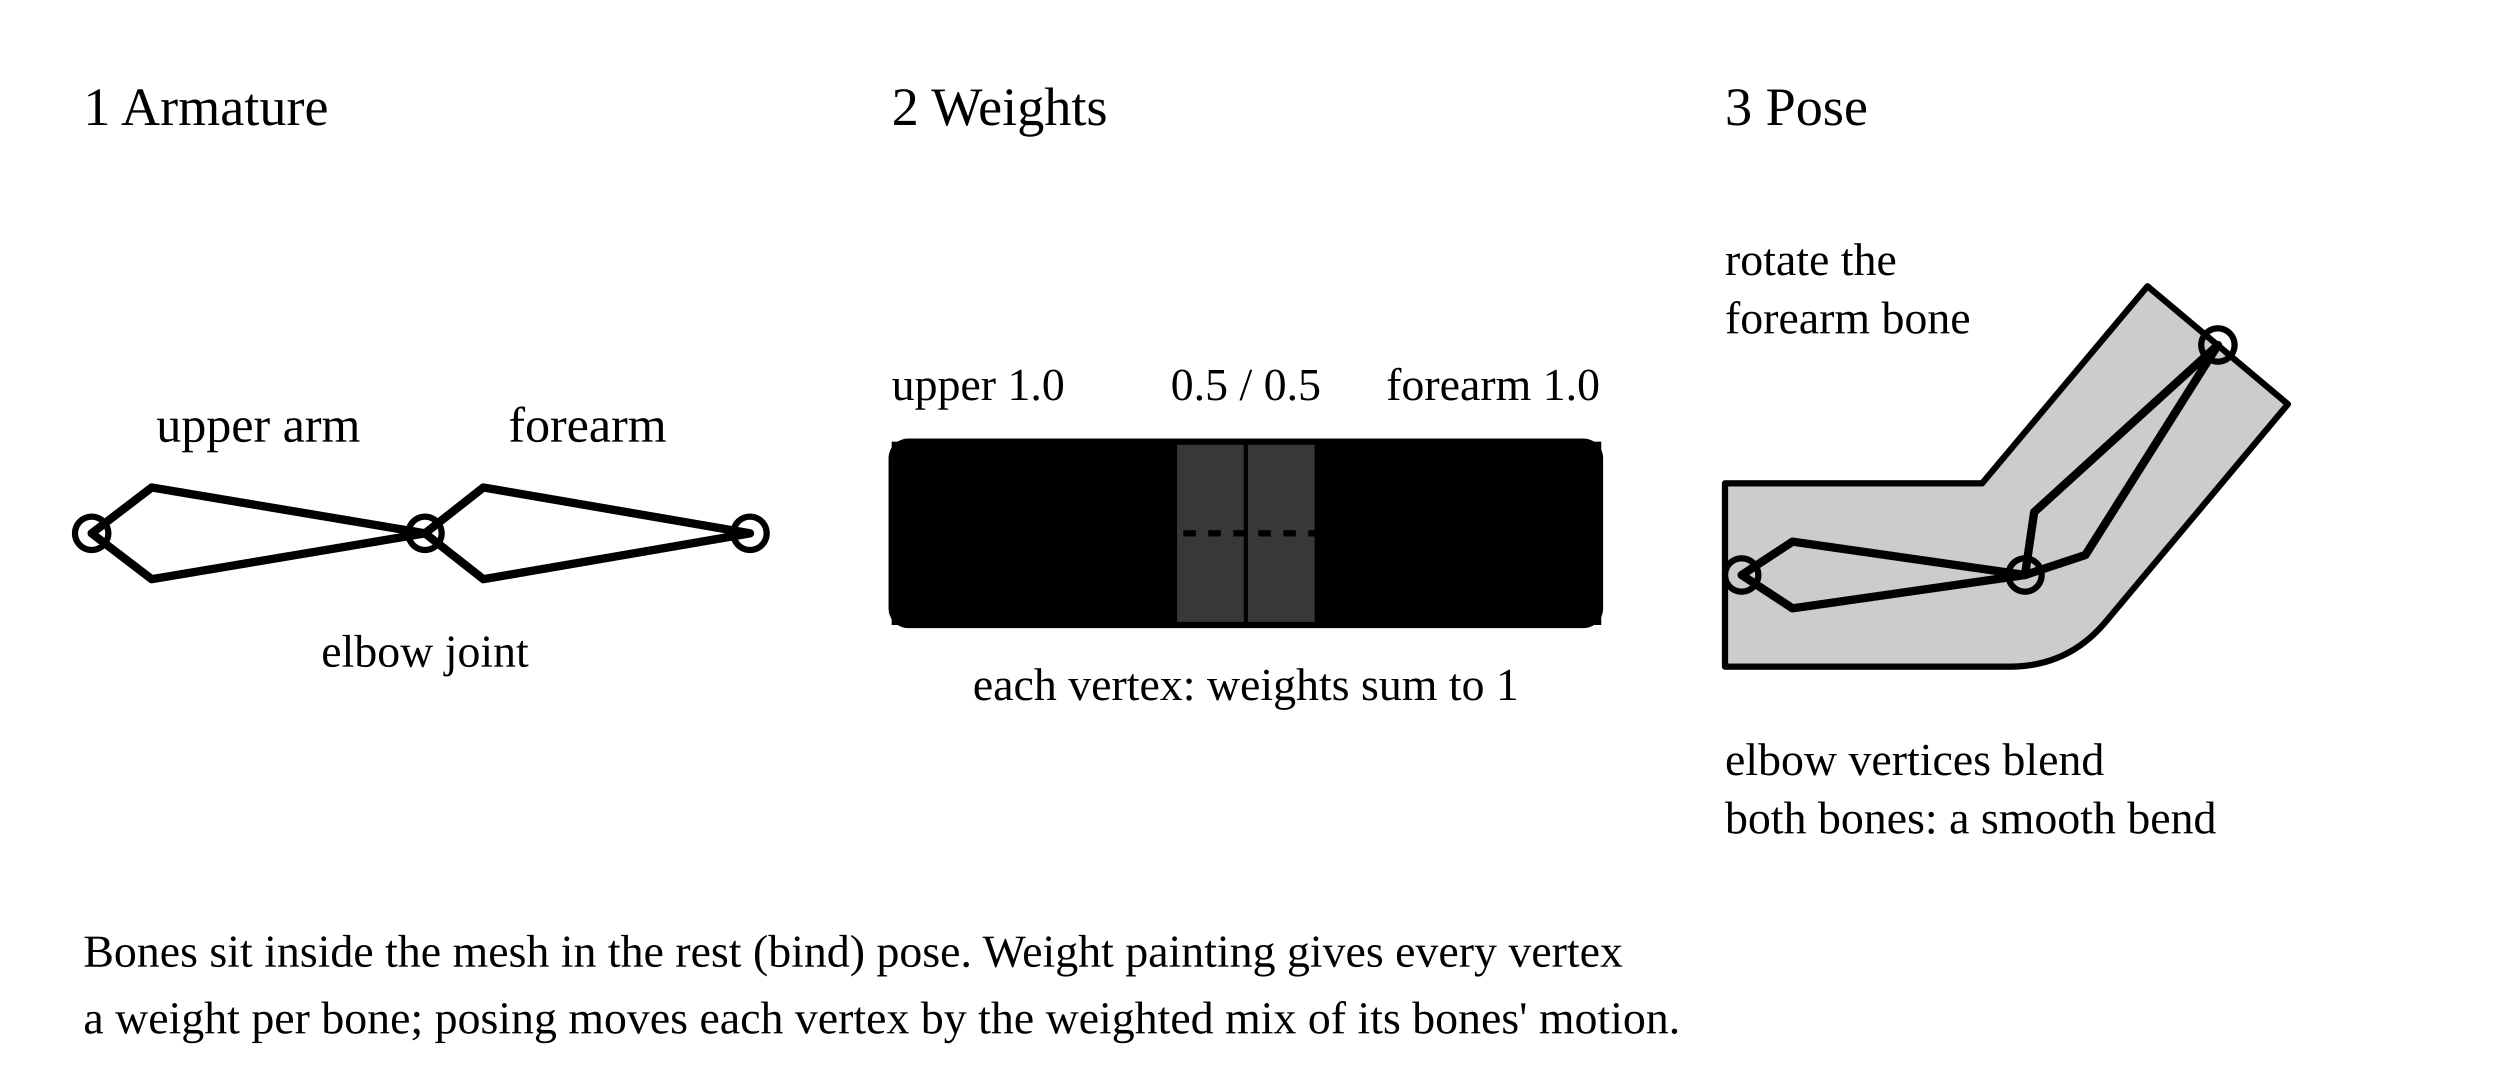
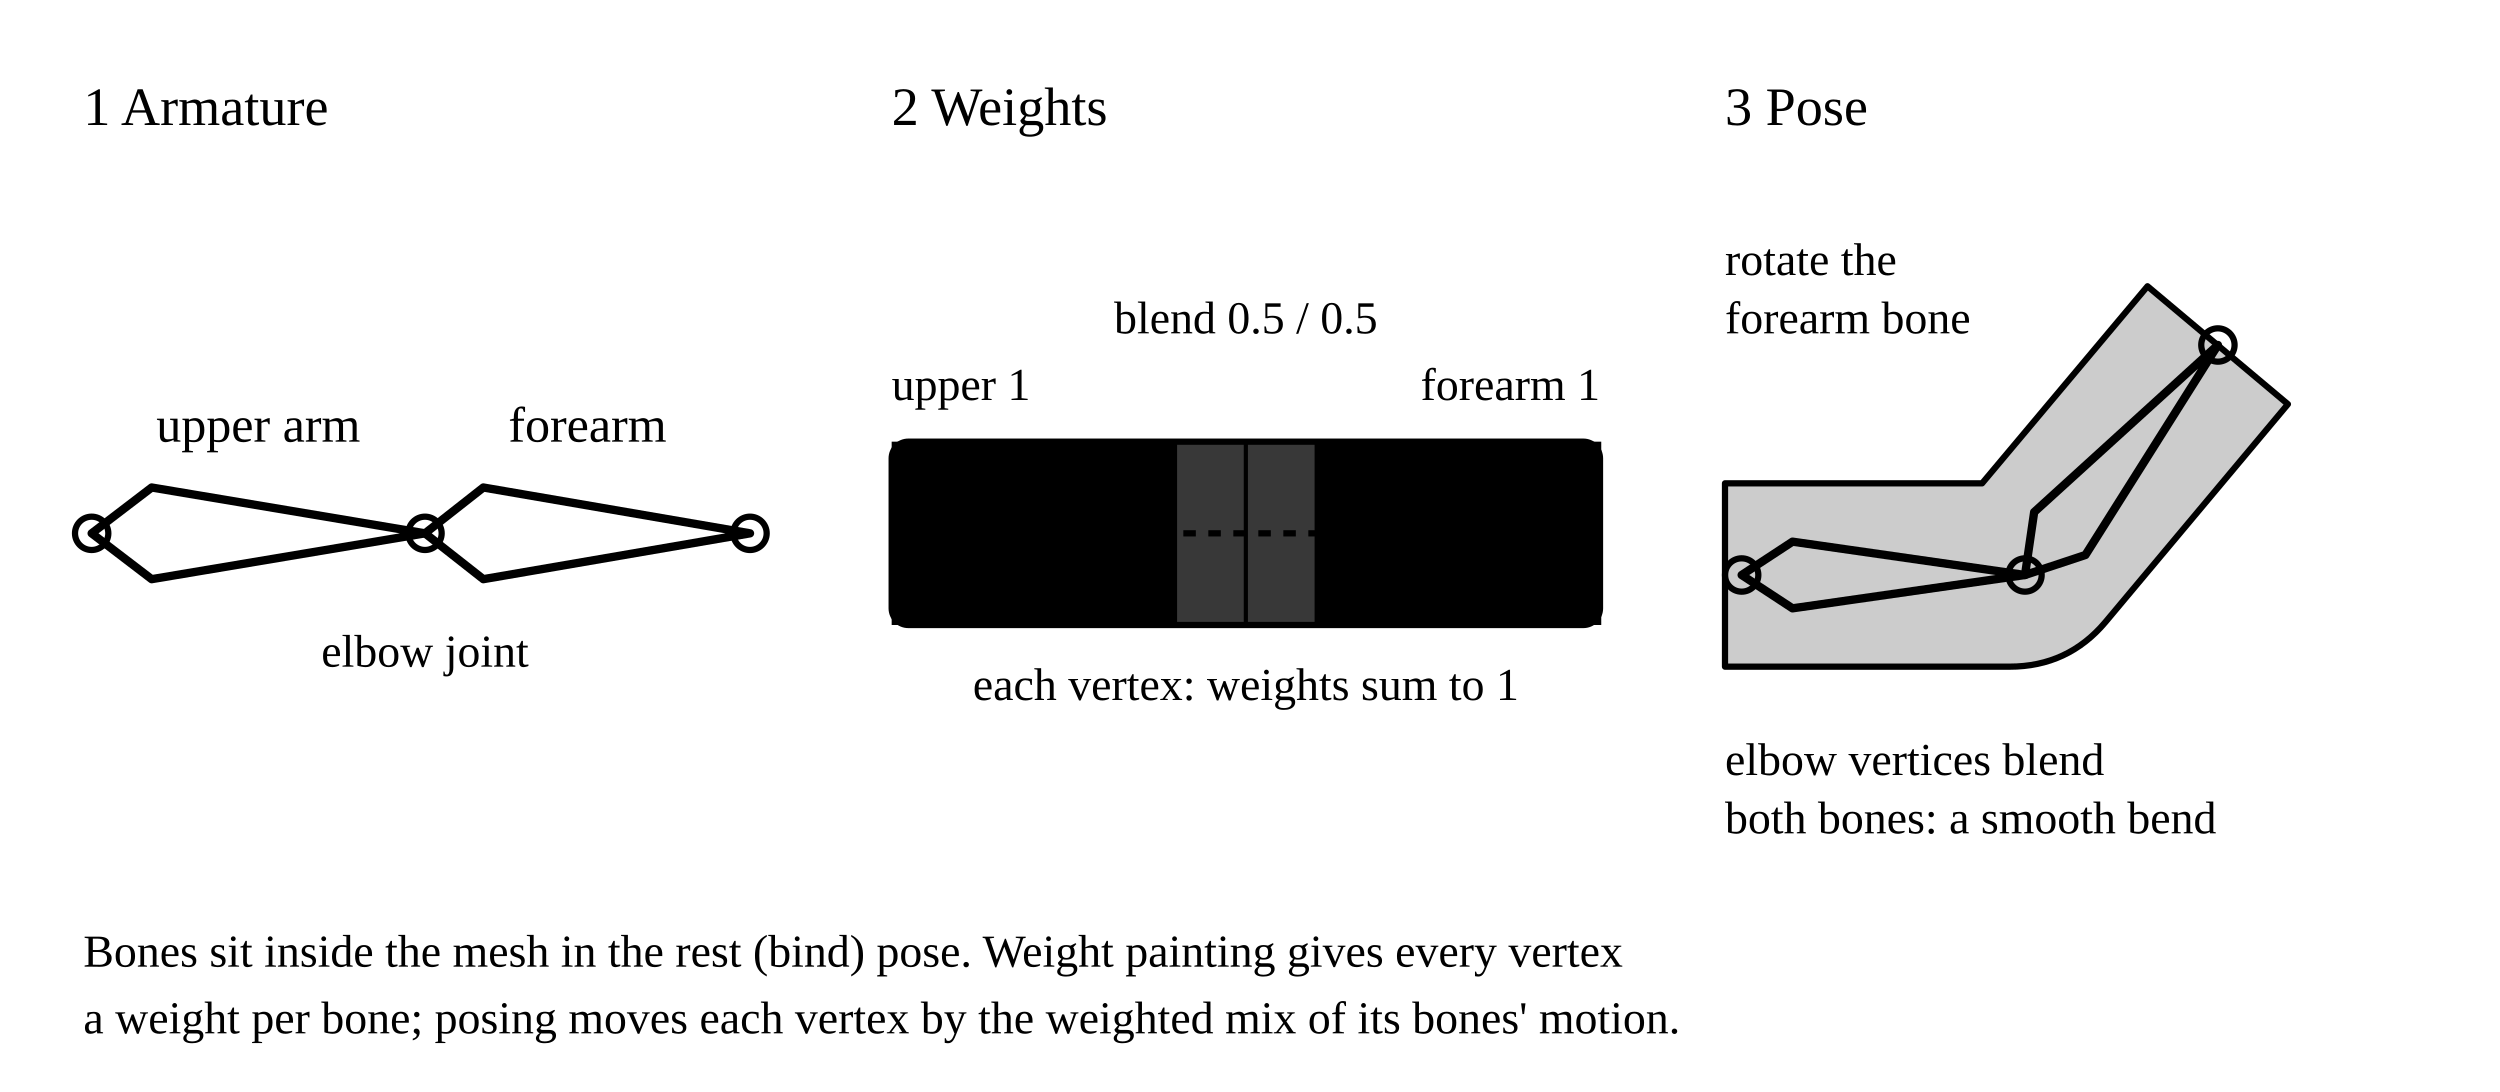
<svg xmlns="http://www.w3.org/2000/svg" viewBox="0 0 600 262" fill="none" stroke="currentColor">
  <path class="d-stroke-0" stroke-width="2" stroke-linejoin="round" d="M22.0 128.0 L36.4 139.0 L102.0 128.0 L36.4 117.0 Z" />
  <circle class="d-bg" stroke-width="1.5" cx="22" cy="128" r="4" />
  <path class="d-stroke-1" stroke-width="2" stroke-linejoin="round" d="M102.0 128.0 L116.0 139.0 L180.0 128.0 L116.0 117.0 Z" />
  <circle class="d-bg" stroke-width="1.5" cx="102" cy="128" r="4" />
  <circle class="d-bg" stroke-width="1.5" cx="180" cy="128" r="4" />
  <rect class="d-fill-0" fill="currentColor" fill-opacity="1.00" stroke="none" x="214.0" y="106" width="17.3" height="44" />
  <rect class="d-fill-1" fill="currentColor" fill-opacity="0.00" stroke="none" x="214.0" y="106" width="17.3" height="44" />
  <rect class="d-fill-0" fill="currentColor" fill-opacity="1.00" stroke="none" x="231.0" y="106" width="17.3" height="44" />
  <rect class="d-fill-1" fill="currentColor" fill-opacity="0.00" stroke="none" x="231.0" y="106" width="17.3" height="44" />
  <rect class="d-fill-0" fill="currentColor" fill-opacity="1.00" stroke="none" x="248.0" y="106" width="17.3" height="44" />
  <rect class="d-fill-1" fill="currentColor" fill-opacity="0.00" stroke="none" x="248.0" y="106" width="17.3" height="44" />
  <rect class="d-fill-0" fill="currentColor" fill-opacity="1.00" stroke="none" x="265.0" y="106" width="17.3" height="44" />
  <rect class="d-fill-1" fill="currentColor" fill-opacity="0.00" stroke="none" x="265.0" y="106" width="17.3" height="44" />
  <rect class="d-fill-0" fill="currentColor" fill-opacity="0.67" stroke="none" x="282.0" y="106" width="17.3" height="44" />
  <rect class="d-fill-1" fill="currentColor" fill-opacity="0.33" stroke="none" x="282.0" y="106" width="17.3" height="44" />
  <rect class="d-fill-0" fill="currentColor" fill-opacity="0.33" stroke="none" x="299.0" y="106" width="17.3" height="44" />
  <rect class="d-fill-1" fill="currentColor" fill-opacity="0.67" stroke="none" x="299.0" y="106" width="17.3" height="44" />
  <rect class="d-fill-0" fill="currentColor" fill-opacity="-0.00" stroke="none" x="316.0" y="106" width="17.3" height="44" />
  <rect class="d-fill-1" fill="currentColor" fill-opacity="1.00" stroke="none" x="316.0" y="106" width="17.3" height="44" />
  <rect class="d-fill-0" fill="currentColor" fill-opacity="0.00" stroke="none" x="333.0" y="106" width="17.3" height="44" />
  <rect class="d-fill-1" fill="currentColor" fill-opacity="1.00" stroke="none" x="333.0" y="106" width="17.3" height="44" />
  <rect class="d-fill-0" fill="currentColor" fill-opacity="0.00" stroke="none" x="350.0" y="106" width="17.3" height="44" />
  <rect class="d-fill-1" fill="currentColor" fill-opacity="1.00" stroke="none" x="350.0" y="106" width="17.3" height="44" />
  <rect class="d-fill-0" fill="currentColor" fill-opacity="0.00" stroke="none" x="367.0" y="106" width="17.3" height="44" />
  <rect class="d-fill-1" fill="currentColor" fill-opacity="1.00" stroke="none" x="367.0" y="106" width="17.3" height="44" />
  <rect stroke-width="1.5" x="214" y="106" width="170" height="44" rx="4" />
  <path class="d-muted" stroke-width="1" d="M231.0 106 V150" />
  <path class="d-muted" stroke-width="1" d="M248.0 106 V150" />
  <path class="d-muted" stroke-width="1" d="M265.0 106 V150" />
  <path class="d-muted" stroke-width="1" d="M282.0 106 V150" />
  <path class="d-muted" stroke-width="1" d="M299.0 106 V150" />
  <path class="d-muted" stroke-width="1" d="M316.0 106 V150" />
  <path class="d-muted" stroke-width="1" d="M333.0 106 V150" />
  <path class="d-muted" stroke-width="1" d="M350.0 106 V150" />
  <path class="d-muted" stroke-width="1" d="M367.0 106 V150" />
  <path class="d-bg" stroke-width="1.5" stroke-dasharray="3 3" d="M218 128 H380" />
  <path class="d-fill-0 d-tint" fill="currentColor" fill-opacity="0.2" stroke-width="1.5" stroke-linejoin="round" d="M414 116 L475.7 116.0 L515.4 68.7 L549.1 97.0 L505.3 149.3 Q496.3 160.0 482.3 160.0 L414 160 Z" />
  <path class="d-stroke-0" stroke-width="2" stroke-linejoin="round" d="M418.0 138.0 L430.2 146.0 L486.0 138.0 L430.2 130.0 Z" />
  <circle class="d-bg" stroke-width="1.5" cx="418" cy="138" r="4" />
  <path class="d-stroke-1" stroke-width="2" stroke-linejoin="round" d="M486.0 138.0 L500.5 133.2 L532.3 82.8 L488.2 122.9 Z" />
  <circle class="d-bg" stroke-width="1.5" cx="486" cy="138" r="4" />
  <circle class="d-bg" stroke-width="1.5" cx="532.3" cy="82.8" r="4" />
  <g fill="currentColor" stroke="none" font-size="12">
    <text x="20" y="30" font-size="13">1 Armature</text>
    <text x="214" y="30" font-size="13">2 Weights</text>
    <text x="414" y="30" font-size="13">3 Pose</text>
    <text x="62" y="106" text-anchor="middle" class="d-fill-0">upper arm</text>
    <text x="141" y="106" text-anchor="middle" class="d-fill-1">forearm</text>
    <text x="102" y="160" text-anchor="middle" font-size="11" class="d-muted">elbow joint</text>
-     <text x="214" y="96" font-size="11" class="d-fill-0">upper 1.0</text>
-     <text x="299.0" y="96" text-anchor="middle" font-size="11" class="d-muted">0.5 / 0.5</text>
-     <text x="384" y="96" text-anchor="end" font-size="11" class="d-fill-1">forearm 1.0</text>
+     <text x="214" y="96" font-size="11" class="d-fill-0">upper 1</text>
+     <text x="299.0" y="80" text-anchor="middle" font-size="11" class="d-muted">blend 0.5 / 0.5</text>
+     <text x="384" y="96" text-anchor="end" font-size="11" class="d-fill-1">forearm 1</text>
    <text x="299.0" y="168" text-anchor="middle" font-size="11" class="d-muted">each vertex: weights sum to 1</text>
    <text x="414" y="66" font-size="11" class="d-muted">rotate the</text>
    <text x="414" y="80" font-size="11" class="d-muted">forearm bone</text>
    <text x="414" y="186" font-size="11" class="d-muted">elbow vertices blend</text>
    <text x="414" y="200" font-size="11" class="d-muted">both bones: a smooth bend</text>
    <g font-size="11" class="d-muted">
      <text x="20" y="232">Bones sit inside the mesh in the rest (bind) pose. Weight painting gives every vertex</text>
      <text x="20" y="248">a weight per bone; posing moves each vertex by the weighted mix of its bones' motion.</text>
    </g>
  </g>
</svg>
